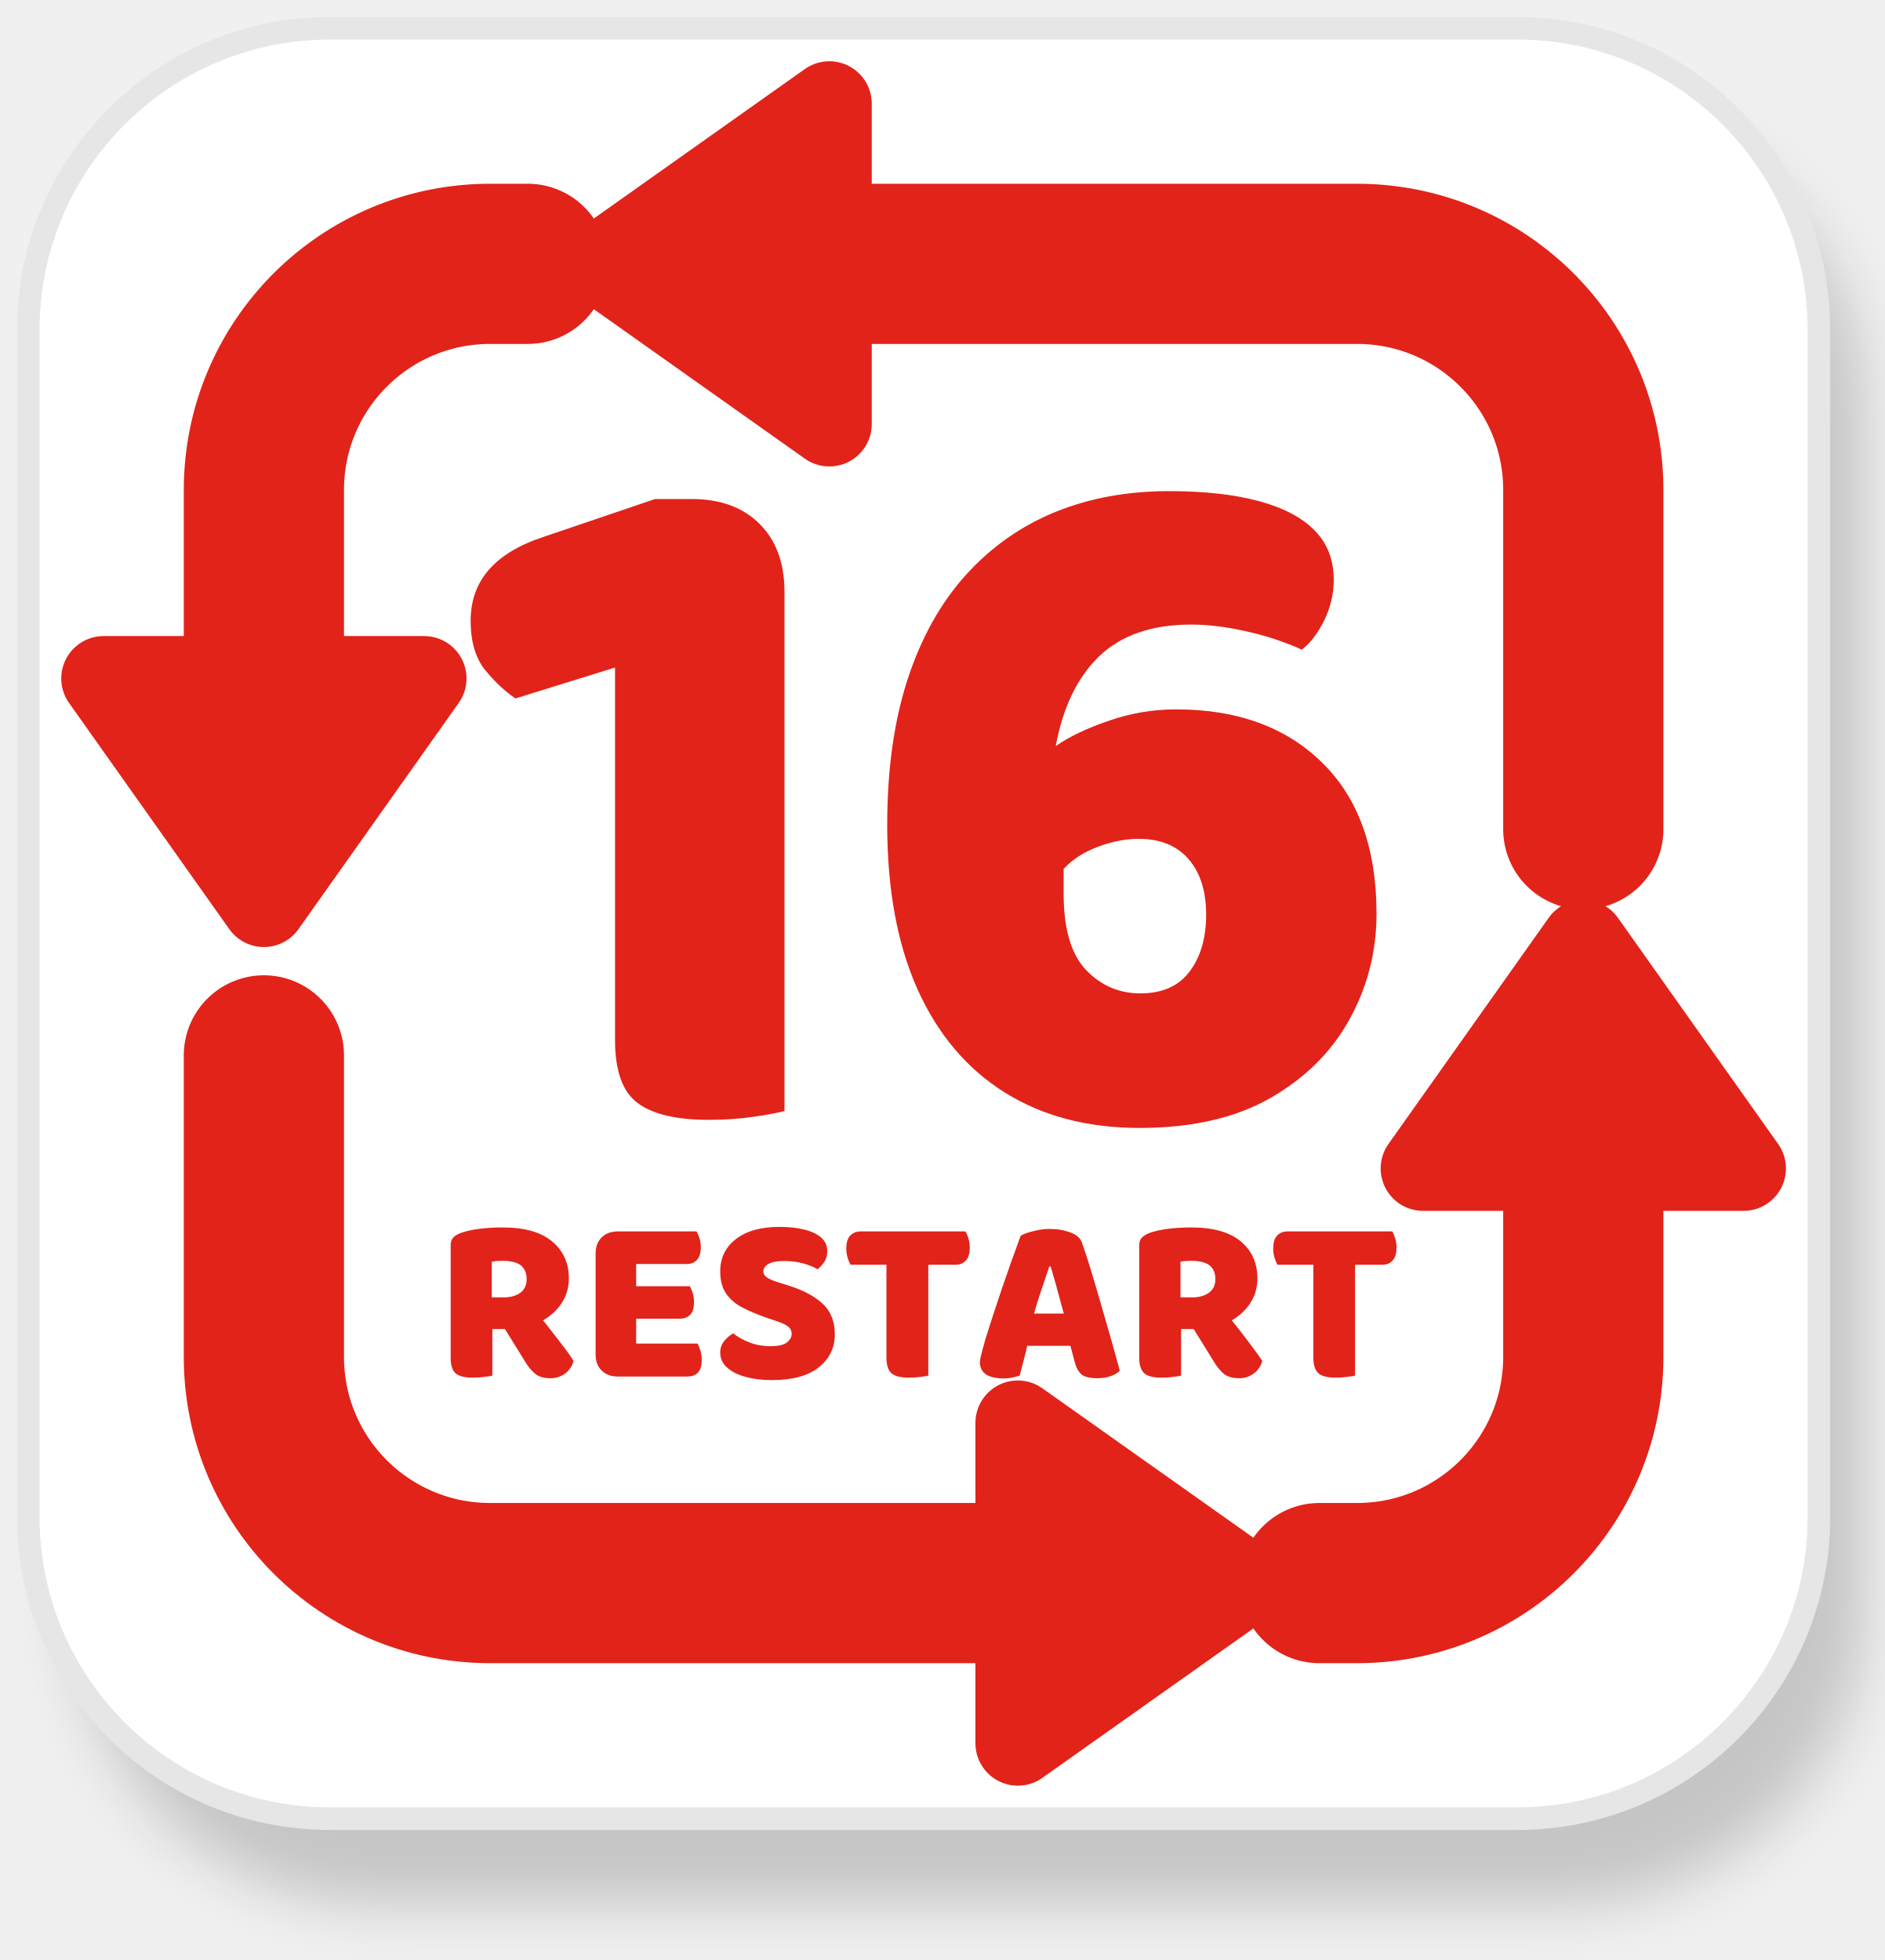
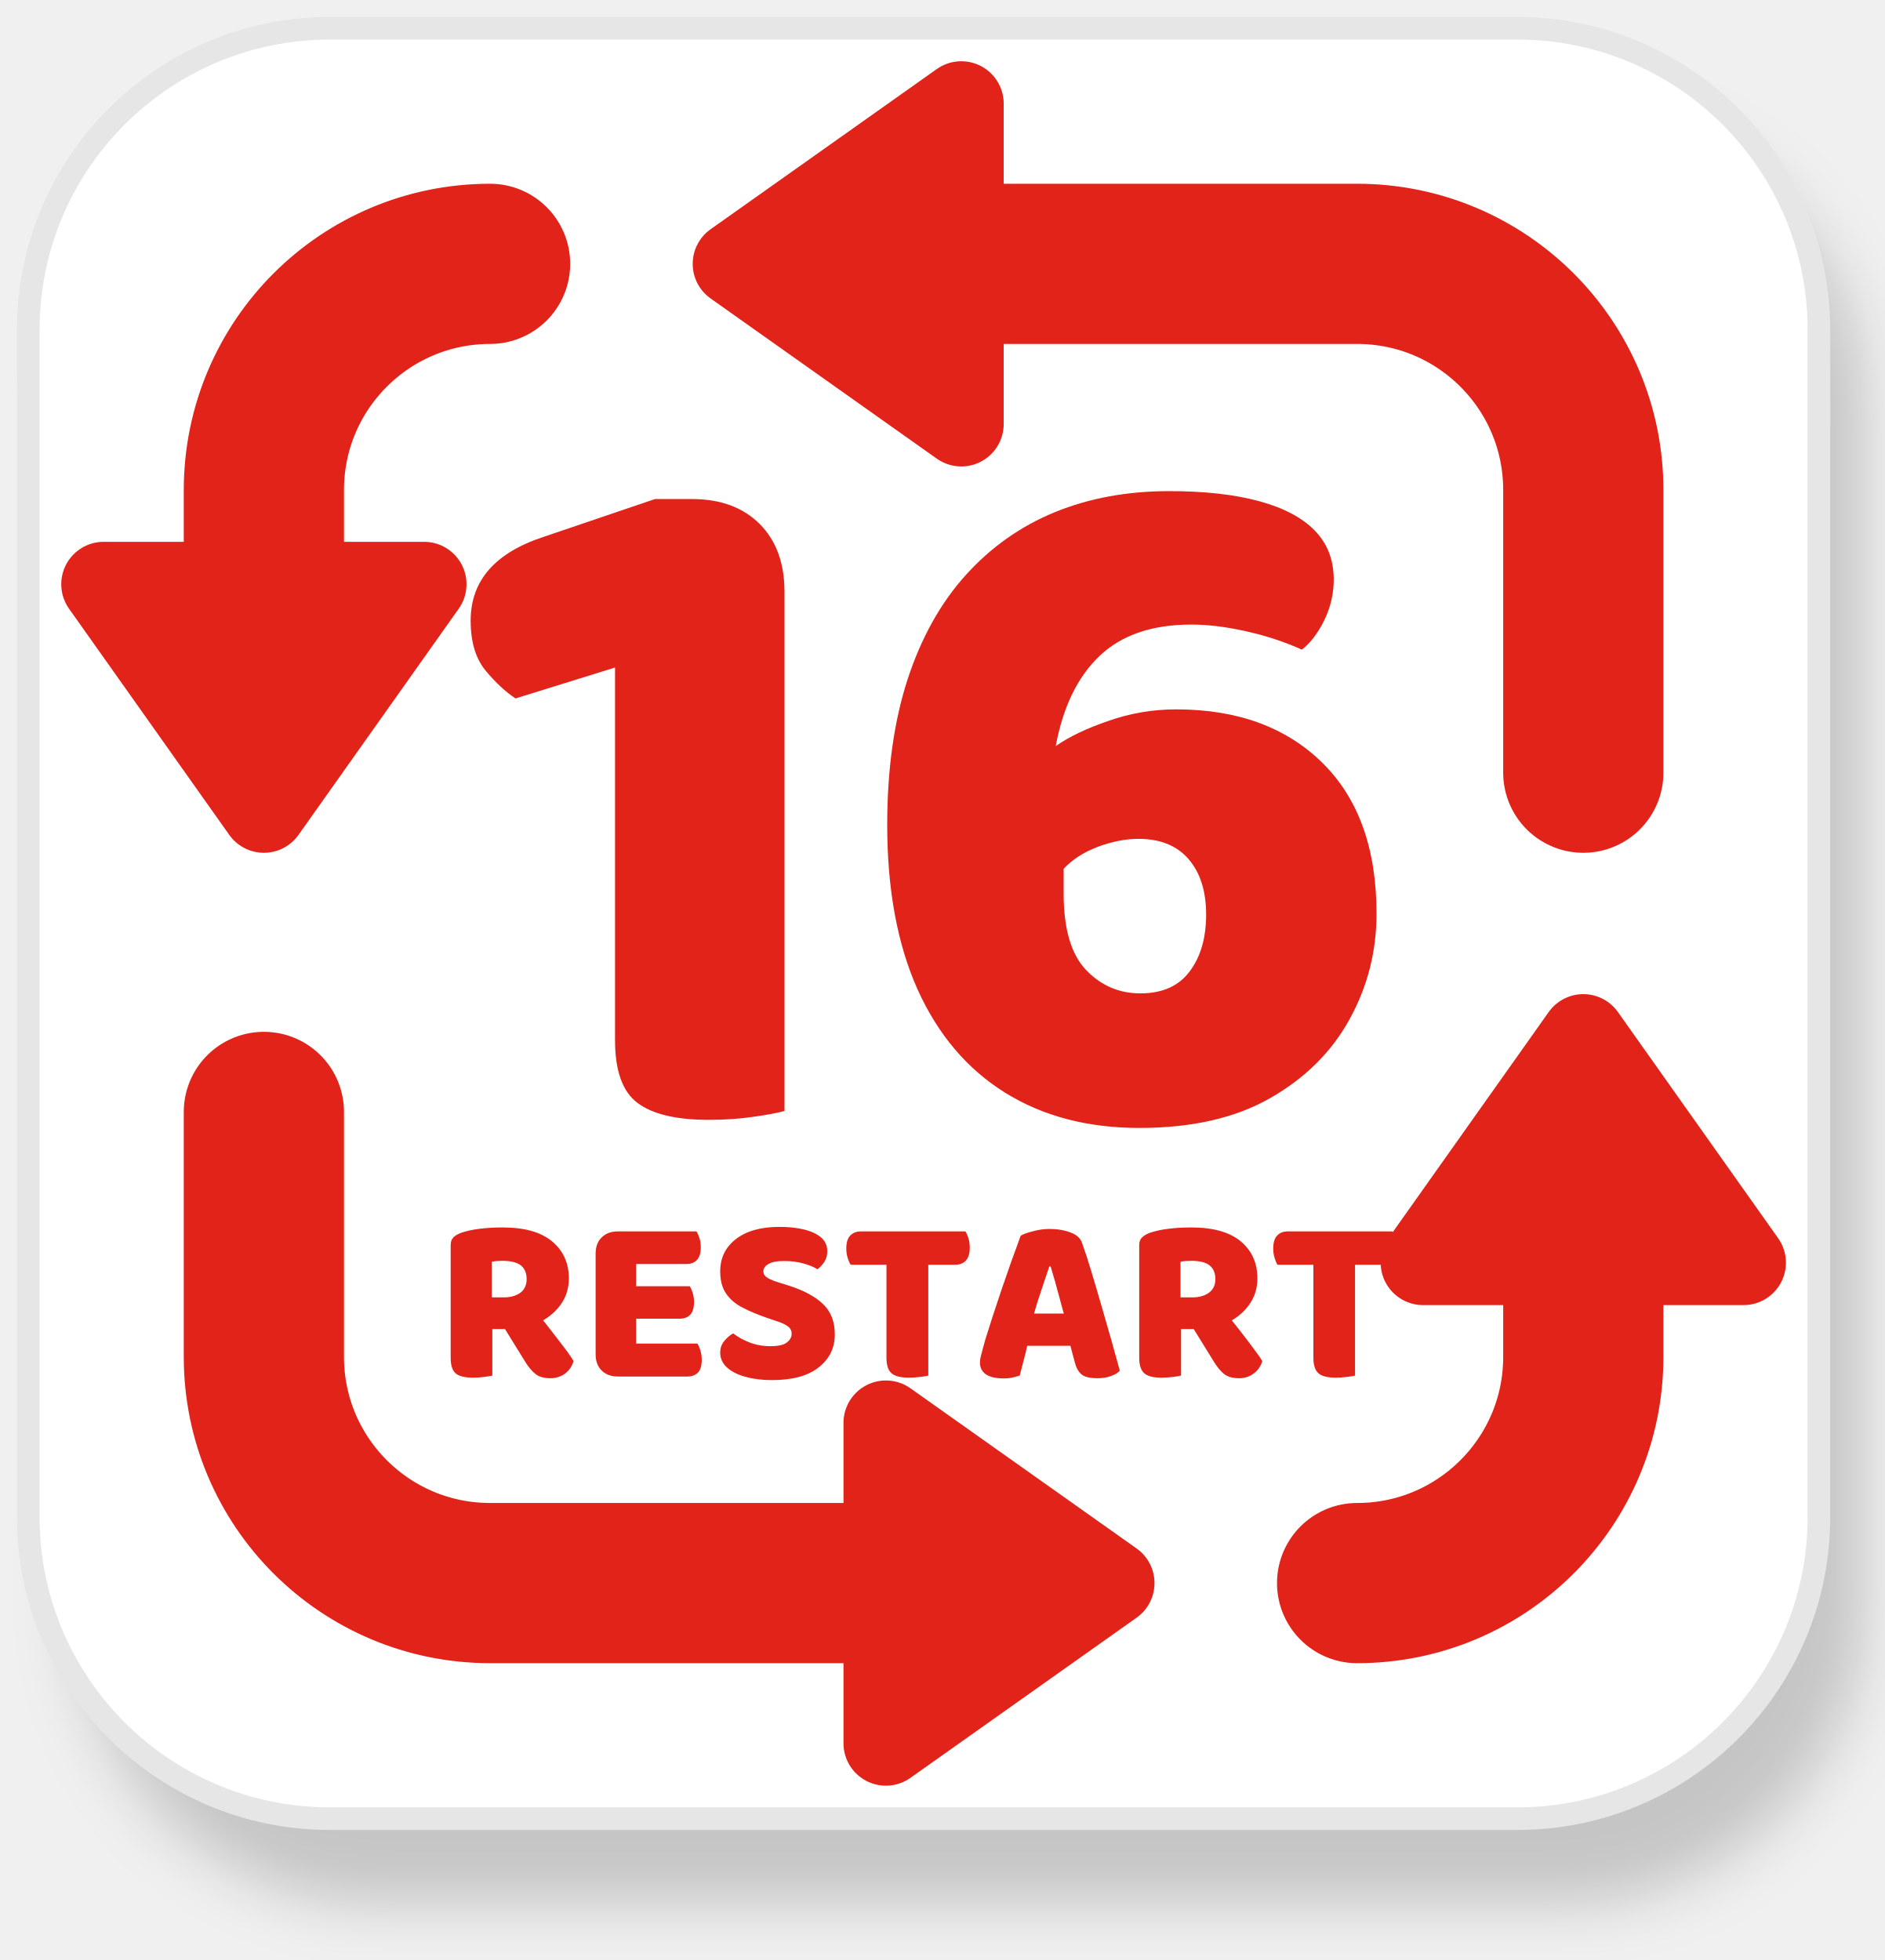
<svg xmlns="http://www.w3.org/2000/svg" viewBox="0 0 100 104" width="100" height="104">
  <defs>
    <filter id="soft" x="-10%" y="-10%" width="130%" height="130%">
      <feGaussianBlur stdDeviation="1.6" />
    </filter>
  </defs>
  <rect x="4" y="6" width="95" height="95" rx="16" fill="#000" opacity="0.18" filter="url(#soft)" />
  <rect x="1.5" y="1.5" width="95" height="95" rx="16" fill="#ffffff" stroke="#e6e6e6" stroke-width="1.2" />
  <g fill="none" stroke="#e2231a" stroke-width="8.5" stroke-linecap="round" stroke-linejoin="round">
-     <path d="M84 44 V26 a12 12 0 0 0 -12 -12 H44" />
-     <path d="M28 14 H26 a12 12 0 0 0 -12 12 V36" />
-     <path d="M14 56 V72 a12 12 0 0 0 12 12 H54" />
-     <path d="M70 84 H72 a12 12 0 0 0 12 -12 V62" />
+     <path d="M84 41 V26 a12 12 0 0 0 -12 -12 H51" />
+     <path d="M26 14 a12 12 0 0 0 -12 12 V31" />
+     <path d="M14 59 V72 a12 12 0 0 0 12 12 H47" />
+     <path d="M72 84 a12 12 0 0 0 12 -12 V67" />
  </g>
  <g fill="#e2231a" stroke="#e2231a" stroke-width="4.5" stroke-linejoin="round">
-     <path d="M44 5.5 L44 22.5 L32 14 Z" />
-     <path d="M5.5 36 L22.5 36 L14 48 Z" />
-     <path d="M54 75.5 L54 92.5 L66 84 Z" />
-     <path d="M75.5 62 L92.5 62 L84 50 Z" />
+     <path d="M51 5.5 L51 22.5 L39 14 Z" />
+     <path d="M5.5 31 L22.5 31 L14 43 Z" />
+     <path d="M47 75.5 L47 92.5 L59 84 Z" />
+     <path d="M75.5 67 L92.5 67 L84 55 Z" />
  </g>
  <path d="M32.63 55.19L32.63 45.04L32.63 35.42L27.35 37.06Q26.55 36.53 25.76 35.58Q24.97 34.62 24.97 32.93L24.97 32.93Q24.97 29.76 28.83 28.49L28.83 28.49L34.75 26.48L36.71 26.48Q38.98 26.48 40.3 27.8Q41.62 29.12 41.62 31.4L41.62 31.4L41.62 58.95Q41.04 59.11 39.96 59.26Q38.87 59.42 37.6 59.42L37.6 59.42Q35.01 59.42 33.82 58.52Q32.63 57.63 32.63 55.19L32.63 55.19M70.76 30.76L70.76 30.76Q70.76 31.87 70.26 32.91Q69.75 33.94 69.07 34.47L69.07 34.47Q67.64 33.83 66.08 33.49Q64.52 33.14 63.2 33.14L63.2 33.14Q60.08 33.14 58.33 34.81Q56.59 36.47 56.01 39.59L56.01 39.59Q57.06 38.85 58.81 38.25Q60.55 37.64 62.4 37.64L62.4 37.64Q67.27 37.64 70.15 40.47Q73.03 43.3 73.03 48.48L73.03 48.48Q73.03 51.49 71.6 54.08Q70.18 56.67 67.4 58.26Q64.63 59.85 60.45 59.85L60.45 59.85Q56.32 59.85 53.31 57.97Q50.3 56.09 48.68 52.5Q47.07 48.9 47.07 43.77L47.07 43.77Q47.07 39.38 48.15 36.05Q49.24 32.72 51.25 30.5Q53.26 28.28 55.98 27.17Q58.7 26.06 62.03 26.06L62.03 26.06Q64.84 26.06 66.79 26.59Q68.75 27.12 69.75 28.15Q70.76 29.18 70.76 30.76M60.5 52.71L60.5 52.71Q62.25 52.71 63.12 51.54Q63.99 50.38 63.99 48.53L63.99 48.53Q63.99 46.68 63.07 45.6Q62.14 44.51 60.4 44.51L60.4 44.51Q59.39 44.51 58.25 44.93Q57.12 45.36 56.43 46.1L56.43 46.1L56.43 47.42Q56.43 50.22 57.62 51.47Q58.81 52.71 60.5 52.71" fill="#e2231a" />
  <path d="M28.81 70.06L28.81 70.06Q28.94 70.21 29.06 70.37L29.06 70.37Q29.35 70.74 29.61 71.08Q29.87 71.42 30.09 71.71Q30.3 72 30.43 72.22L30.43 72.22Q30.3 72.65 29.97 72.89Q29.63 73.13 29.21 73.13L29.21 73.13Q28.67 73.13 28.39 72.89Q28.1 72.65 27.86 72.25L27.86 72.25L26.79 70.52L26.12 70.52L26.12 72.99Q25.98 73.03 25.69 73.06Q25.4 73.1 25.09 73.1L25.09 73.1Q24.44 73.1 24.17 72.87Q23.91 72.63 23.91 72.05L23.91 72.05L23.91 66.06Q23.91 65.8 24.06 65.65Q24.21 65.51 24.45 65.42L24.45 65.42Q24.88 65.27 25.45 65.2Q26.02 65.13 26.66 65.13L26.66 65.13Q28.41 65.13 29.29 65.87Q30.18 66.61 30.18 67.84L30.18 67.84Q30.18 68.61 29.75 69.22L29.75 69.22Q29.38 69.73 28.81 70.06M26.09 66.95L26.09 68.84L26.73 68.84Q27.26 68.84 27.6 68.6Q27.94 68.35 27.94 67.87Q27.94 67.39 27.63 67.14Q27.32 66.9 26.65 66.9L26.65 66.9Q26.48 66.9 26.36 66.91Q26.23 66.92 26.09 66.95L26.09 66.95M36.47 73.04L32.78 73.04Q32.24 73.04 31.92 72.72Q31.6 72.41 31.6 71.86L31.6 71.86L31.6 66.52Q31.6 65.97 31.92 65.66Q32.24 65.34 32.78 65.34L32.78 65.34L36.95 65.34Q37.04 65.48 37.11 65.7Q37.18 65.91 37.18 66.18L37.18 66.18Q37.18 66.64 36.97 66.86Q36.77 67.07 36.42 67.07L36.42 67.07L33.75 67.07L33.75 68.25L36.6 68.25Q36.68 68.39 36.75 68.6Q36.82 68.82 36.82 69.08L36.82 69.08Q36.82 69.55 36.62 69.76Q36.42 69.97 36.06 69.97L36.06 69.97L33.75 69.97L33.75 71.29L37 71.29Q37.09 71.43 37.16 71.66Q37.23 71.89 37.23 72.15L37.23 72.15Q37.23 72.62 37.03 72.83Q36.82 73.04 36.47 73.04L36.47 73.04M40.88 71.43L40.88 71.43Q41.5 71.43 41.75 71.23Q42 71.03 42 70.78L42 70.78Q42 70.52 41.8 70.38Q41.6 70.23 41.23 70.11L41.23 70.11L40.7 69.93Q39.97 69.68 39.41 69.39Q38.85 69.11 38.53 68.65Q38.21 68.2 38.21 67.46L38.21 67.46Q38.21 66.39 39.04 65.75Q39.87 65.1 41.36 65.1L41.36 65.1Q42.09 65.1 42.66 65.24Q43.23 65.38 43.56 65.66Q43.89 65.95 43.89 66.39L43.89 66.39Q43.89 66.71 43.74 66.95Q43.58 67.19 43.37 67.35L43.37 67.35Q43.09 67.17 42.62 67.04Q42.16 66.91 41.6 66.91L41.6 66.91Q41.03 66.91 40.77 67.07Q40.5 67.22 40.5 67.46L40.5 67.46Q40.5 67.65 40.67 67.77Q40.84 67.89 41.16 68L41.16 68L41.83 68.21Q43.03 68.59 43.66 69.19Q44.29 69.79 44.29 70.8L44.29 70.8Q44.29 71.88 43.44 72.55Q42.59 73.23 40.96 73.23L40.96 73.23Q40.18 73.23 39.57 73.06Q38.95 72.9 38.58 72.57Q38.21 72.24 38.21 71.77L38.21 71.77Q38.21 71.41 38.43 71.15Q38.64 70.89 38.9 70.75L38.9 70.75Q39.25 71.03 39.76 71.23Q40.27 71.43 40.88 71.43M50.67 67.11L49.25 67.11L49.25 72.99Q49.11 73.03 48.82 73.06Q48.53 73.1 48.22 73.1L48.22 73.1Q47.57 73.1 47.3 72.87Q47.03 72.63 47.03 72.05L47.03 72.05L47.03 67.11L45.13 67.11Q45.04 66.97 44.97 66.74Q44.9 66.52 44.9 66.25L44.9 66.25Q44.9 65.77 45.11 65.56Q45.32 65.34 45.67 65.34L45.67 65.34L51.22 65.34Q51.31 65.48 51.38 65.71Q51.45 65.94 51.45 66.2L51.45 66.2Q51.45 66.67 51.24 66.89Q51.03 67.11 50.67 67.11L50.67 67.11M56.79 71.41L54.5 71.41Q54.45 71.57 54.43 71.72L54.43 71.72Q54.36 71.96 54.31 72.18Q54.25 72.39 54.2 72.6Q54.15 72.8 54.1 72.99L54.1 72.99Q53.94 73.04 53.73 73.09Q53.53 73.14 53.25 73.14L53.25 73.14Q52.62 73.14 52.3 72.92Q51.99 72.7 51.99 72.3L51.99 72.3Q51.99 72.13 52.04 71.95Q52.09 71.77 52.15 71.53L52.15 71.53Q52.25 71.13 52.46 70.49Q52.66 69.85 52.91 69.11Q53.15 68.37 53.4 67.67Q53.64 66.96 53.85 66.4Q54.05 65.83 54.15 65.57L54.15 65.57Q54.36 65.44 54.81 65.33Q55.25 65.21 55.68 65.21L55.68 65.21Q56.31 65.21 56.8 65.4Q57.3 65.58 57.42 65.99L57.42 65.99Q57.65 66.63 57.91 67.5Q58.17 68.36 58.44 69.3Q58.71 70.24 58.97 71.14Q59.22 72.03 59.41 72.73L59.41 72.73Q59.26 72.9 58.95 73.01Q58.65 73.13 58.23 73.13L58.23 73.13Q57.61 73.13 57.37 72.92Q57.13 72.71 57.02 72.28L57.02 72.28L56.79 71.41M55.74 67.2L55.74 67.2L55.67 67.2Q55.55 67.55 55.41 67.97Q55.27 68.39 55.12 68.84L55.12 68.84Q54.98 69.26 54.86 69.7L54.86 69.7L56.44 69.7Q56.31 69.25 56.2 68.82L56.2 68.82Q56.07 68.36 55.96 67.95Q55.84 67.54 55.74 67.2M65.35 70.06L65.35 70.06Q65.47 70.21 65.6 70.37L65.6 70.37Q65.89 70.74 66.15 71.08Q66.41 71.42 66.62 71.71Q66.84 72 66.97 72.22L66.97 72.22Q66.84 72.65 66.5 72.89Q66.17 73.13 65.75 73.13L65.75 73.13Q65.21 73.13 64.92 72.89Q64.64 72.65 64.4 72.25L64.4 72.25L63.33 70.52L62.66 70.52L62.66 72.99Q62.52 73.03 62.23 73.06Q61.94 73.1 61.63 73.1L61.63 73.1Q60.97 73.1 60.71 72.87Q60.44 72.63 60.44 72.05L60.44 72.05L60.44 66.06Q60.44 65.8 60.6 65.65Q60.75 65.51 60.99 65.42L60.99 65.42Q61.42 65.27 61.99 65.2Q62.55 65.13 63.2 65.13L63.2 65.13Q64.94 65.13 65.83 65.87Q66.71 66.61 66.71 67.84L66.71 67.84Q66.71 68.61 66.28 69.22L66.28 69.22Q65.92 69.73 65.35 70.06M62.63 66.95L62.63 68.84L63.26 68.84Q63.79 68.84 64.13 68.6Q64.48 68.35 64.48 67.87Q64.48 67.39 64.17 67.14Q63.86 66.9 63.19 66.9L63.19 66.9Q63.02 66.9 62.9 66.91Q62.77 66.92 62.63 66.95L62.63 66.95M73.32 67.11L71.89 67.11L71.89 72.99Q71.76 73.03 71.46 73.06Q71.17 73.1 70.87 73.1L70.87 73.1Q70.21 73.1 69.95 72.87Q69.68 72.63 69.68 72.05L69.68 72.05L69.68 67.11L67.77 67.11Q67.69 66.97 67.62 66.74Q67.55 66.52 67.55 66.25L67.55 66.25Q67.55 65.77 67.76 65.56Q67.96 65.34 68.32 65.34L68.32 65.34L73.87 65.34Q73.95 65.48 74.02 65.71Q74.09 65.94 74.09 66.2L74.09 66.2Q74.09 66.67 73.88 66.89Q73.68 67.11 73.32 67.11L73.32 67.11" fill="#e2231a" />
</svg>
